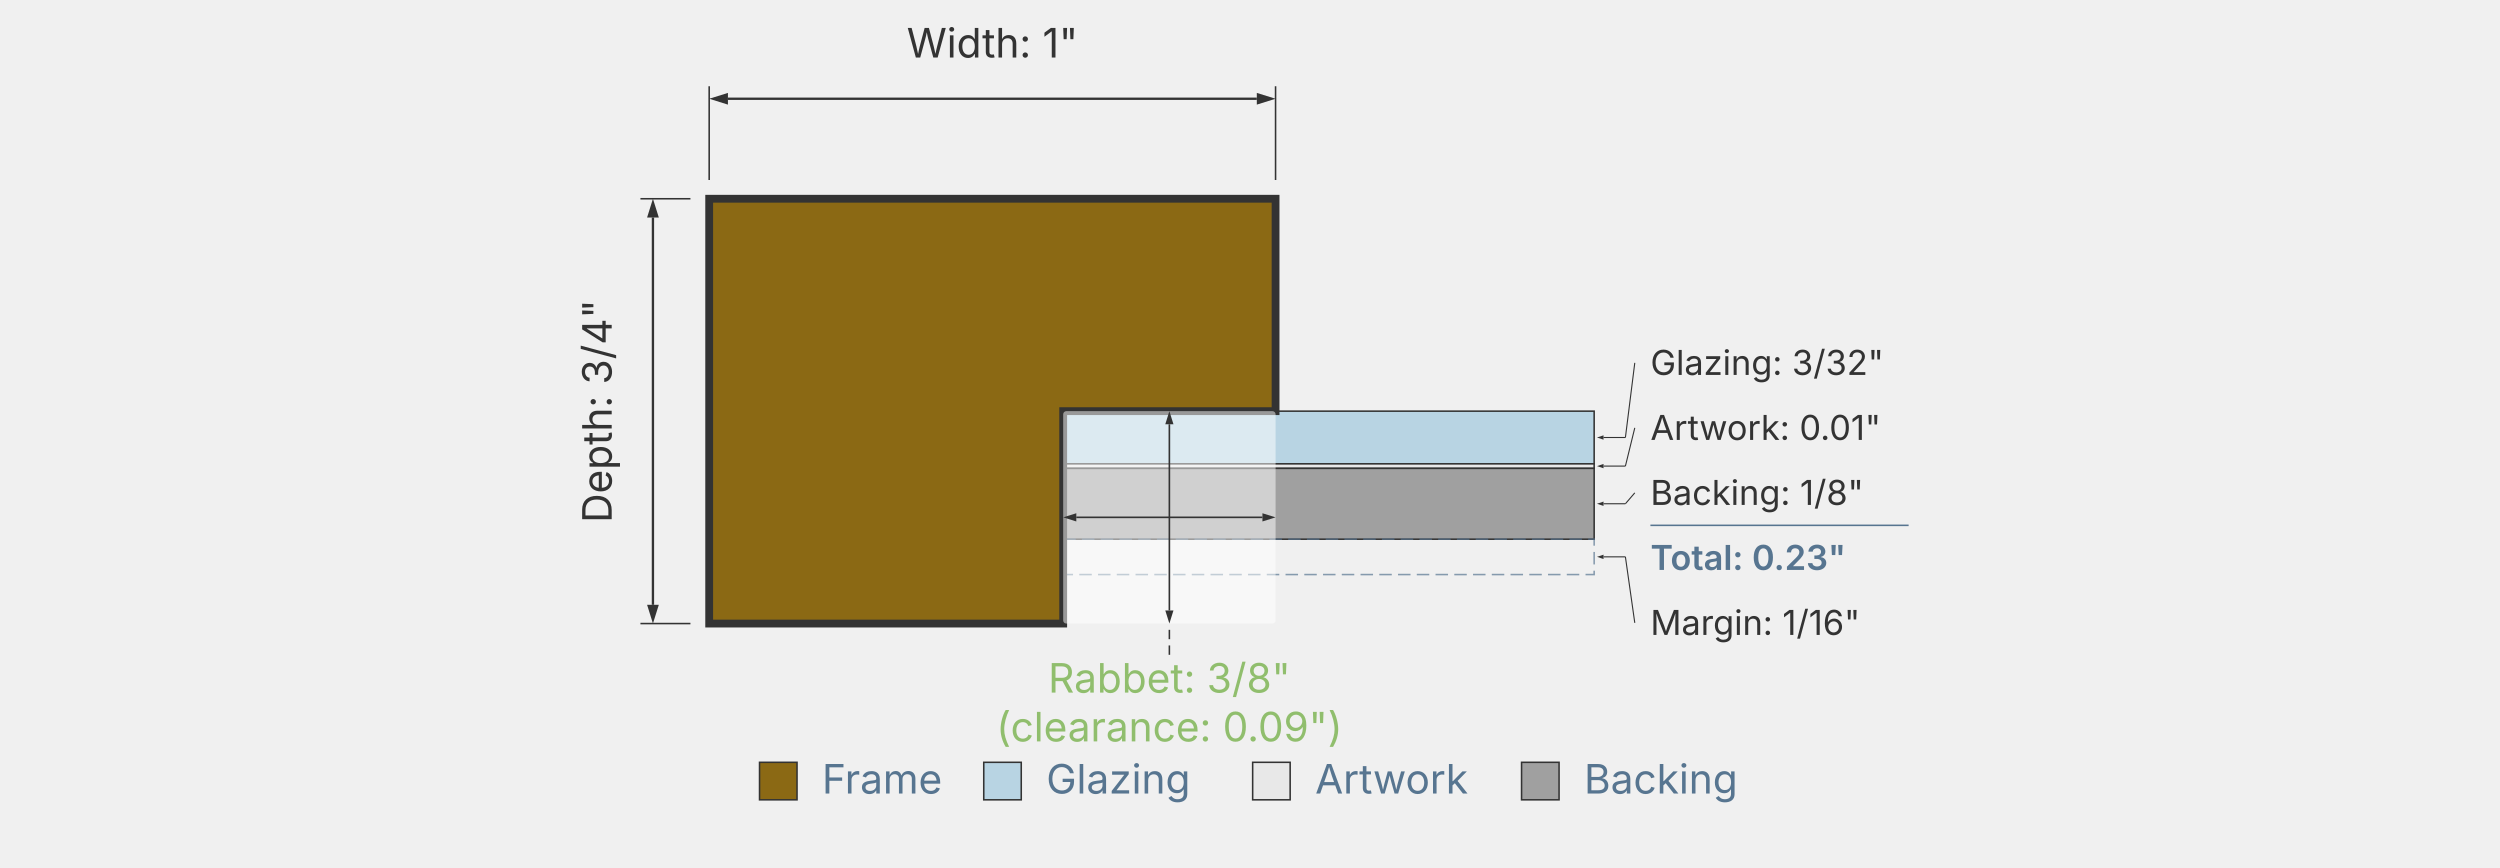
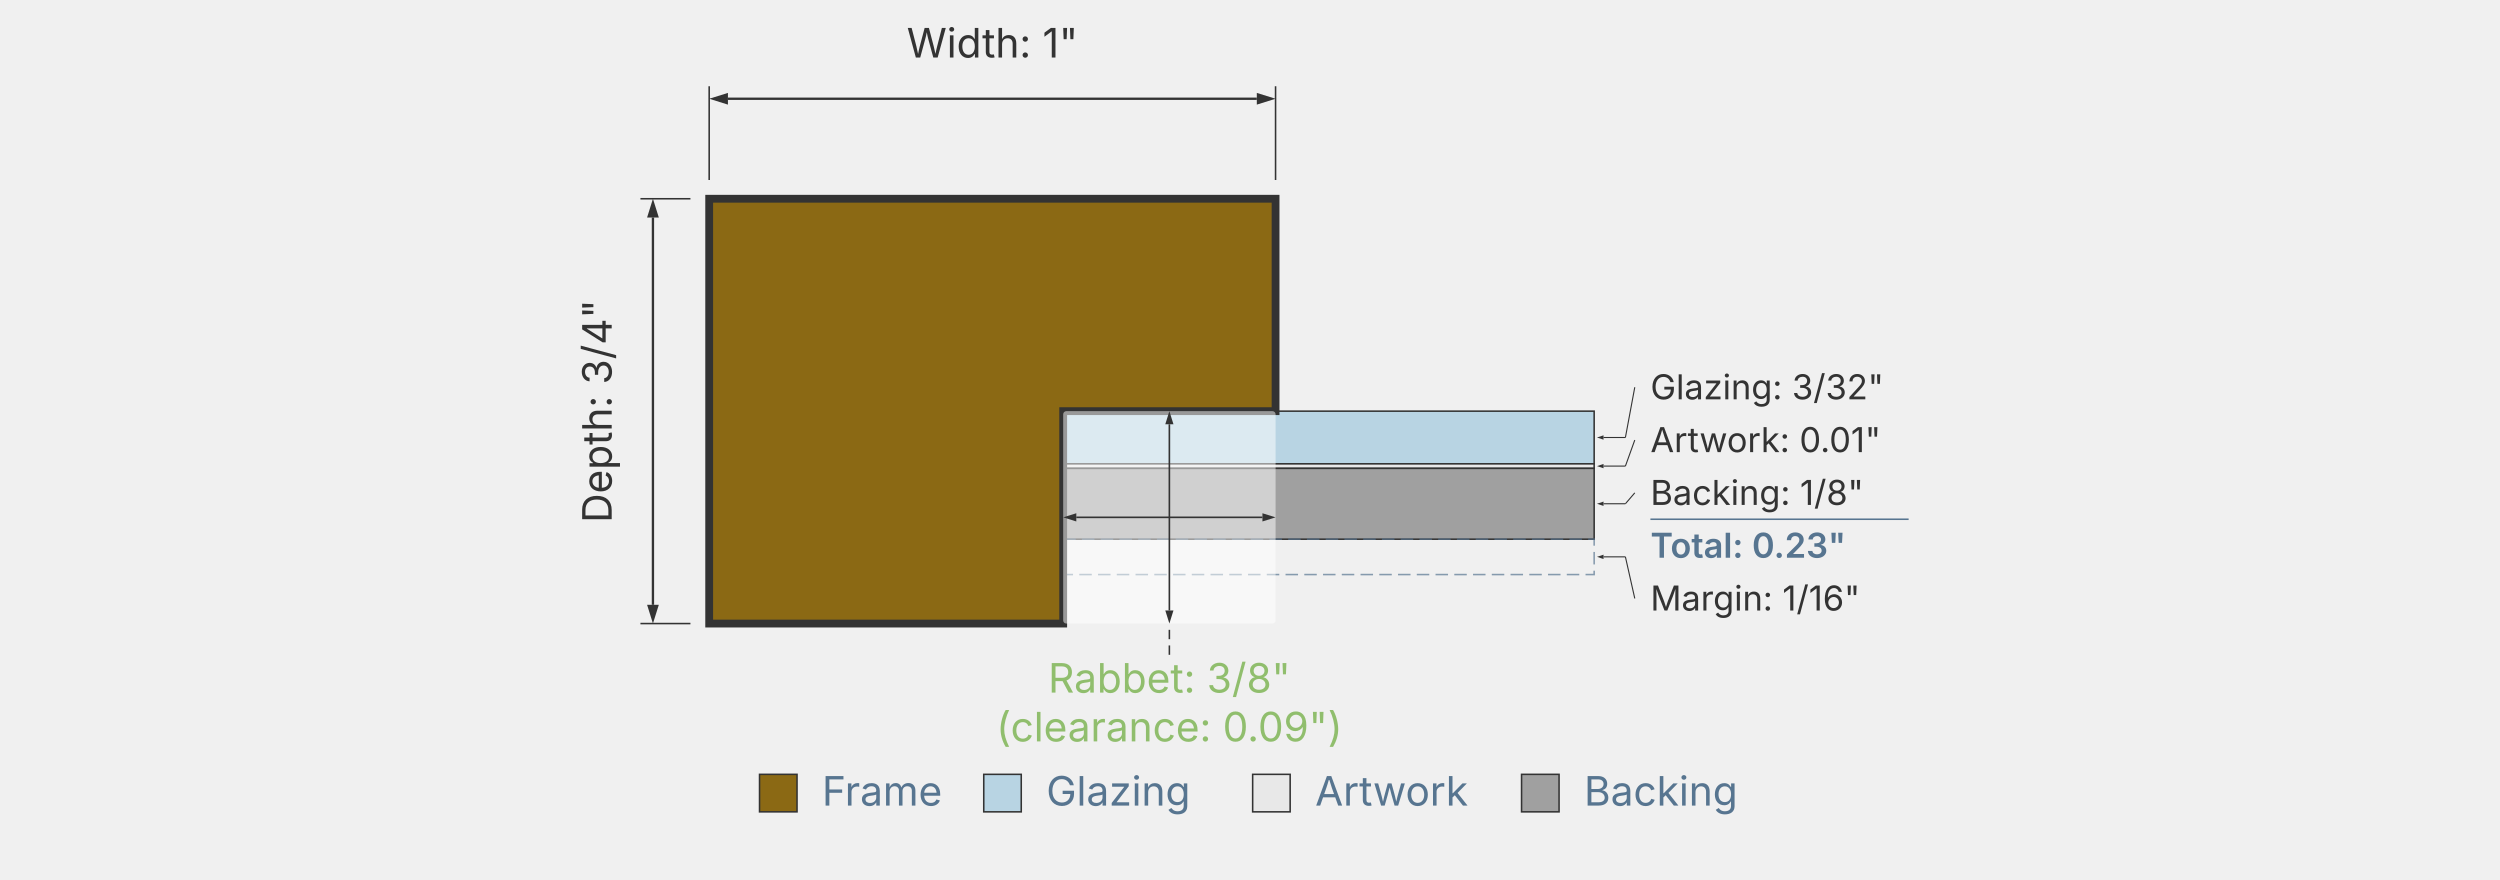
- <svg xmlns="http://www.w3.org/2000/svg" viewBox="0.00 153.23 800.00 277.53">
+ <svg xmlns="http://www.w3.org/2000/svg" viewBox="0.00 153.23 800.00 281.38">
  <g id="section-content" transform="translate(0.00, 0)">
    <g id="section-geometry">
      <rect x="340.22" y="284.80" width="169.91" height="16.86" stroke="#333333" stroke-width="0.5" fill="#B8D4E3" />
      <rect x="340.22" y="301.66" width="169.91" height="1.45" stroke="#333333" stroke-width="0.5" fill="#E8E8E8" />
      <rect x="340.22" y="303.11" width="169.91" height="22.66" stroke="#333333" stroke-width="0.5" fill="#A0A0A0" />
      <rect x="340.22" y="325.76" width="169.91" height="11.33" stroke="#577590" stroke-width="0.5" stroke-dasharray="4,2" fill="none" opacity="0.7" />
      <polygon points="226.94,216.83 408.18,216.83 408.18,284.80 340.22,284.80 340.22,352.77 226.94,352.77" stroke="#333333" stroke-width="2.5" fill="#8B6914" />
    </g>
    <g id="section-dimensions">
      <line x1="220.94" y1="216.83" x2="204.94" y2="216.83" stroke="#333333" stroke-width="0.5" />
      <line x1="220.94" y1="352.77" x2="204.94" y2="352.77" stroke="#333333" stroke-width="0.5" />
      <polygon points="208.94,216.83 207.07,222.83 210.82,222.83" fill="#333333" data-arrow="true" />
      <line x1="208.94" y1="222.83" x2="208.94" y2="346.77" stroke="#333333" stroke-width="0.75" />
      <polygon points="208.94,352.77 210.82,346.77 207.07,346.77" fill="#333333" data-arrow="true" />
      <text x="195.74" y="284.80" fill="#333333" font-family="Inter, system-ui, -apple-system, sans-serif" font-size="13px" text-anchor="middle" transform="rotate(-90 195.74 284.80)">Depth: 3/4"</text>
      <line x1="226.94" y1="210.83" x2="226.94" y2="180.83" stroke="#333333" stroke-width="0.5" />
      <line x1="408.18" y1="210.83" x2="408.18" y2="180.83" stroke="#333333" stroke-width="0.5" />
      <polygon points="226.94,184.83 232.94,186.71 232.94,182.96" fill="#333333" data-arrow="true" />
      <line x1="232.94" y1="184.83" x2="402.18" y2="184.83" stroke="#333333" stroke-width="0.75" />
      <polygon points="408.18,184.83 402.18,182.96 402.18,186.71" fill="#333333" data-arrow="true" />
      <text transform="translate(317.56, 171.63)" fill="#333333" font-family="Inter, system-ui, -apple-system, sans-serif" font-size="13px" text-anchor="middle">Width: 1"</text>
      <rect x="340.22" y="284.80" width="67.97" height="67.97" fill="#FFFFFF" fill-opacity="0.5" stroke="none" rx="1" />
      <polygon points="340.22,318.78 344.42,320.10 344.42,317.47" fill="#333333" data-arrow="true" />
      <line x1="344.42" y1="318.78" x2="403.98" y2="318.78" stroke="#333333" stroke-width="0.525" />
      <polygon points="408.18,318.78 403.98,317.47 403.98,320.10" fill="#333333" data-arrow="true" />
      <polygon points="374.20,284.80 372.89,289.00 375.51,289.00" fill="#333333" data-arrow="true" />
      <line x1="374.20" y1="289.00" x2="374.20" y2="348.57" stroke="#333333" stroke-width="0.525" />
      <polygon points="374.20,352.77 375.51,348.57 372.89,348.57" fill="#333333" data-arrow="true" />
      <polygon points="511.03,293.23 513.13,293.93 513.13,292.53" fill="#333333" data-arrow="true" />
      <line x1="513.13" y1="293.23" x2="520.13" y2="293.23" stroke="#333333" stroke-width="0.35" />
-       <line x1="520.13" y1="293.23" x2="523.13" y2="269.34" stroke="#333333" stroke-width="0.35" />
-       <text transform="translate(528.13, 273.21)" fill="#333333" font-family="Inter, system-ui, -apple-system, sans-serif" font-size="11.0px">Glazing: 3/32"</text>
+       <line x1="520.13" y1="293.23" x2="523.13" y2="277.14" stroke="#333333" stroke-width="0.35" />
+       <text transform="translate(528.13, 281.01)" fill="#333333" font-family="Inter, system-ui, -apple-system, sans-serif" font-size="11.0px">Glazing: 3/32"</text>
      <polygon points="511.03,302.38 513.13,303.08 513.13,301.68" fill="#333333" data-arrow="true" />
      <line x1="513.13" y1="302.38" x2="520.13" y2="302.38" stroke="#333333" stroke-width="0.35" />
-       <line x1="520.13" y1="302.38" x2="523.13" y2="290.14" stroke="#333333" stroke-width="0.35" />
-       <text transform="translate(528.13, 294.01)" fill="#333333" font-family="Inter, system-ui, -apple-system, sans-serif" font-size="11.0px">Artwork: 0.01"</text>
+       <line x1="520.13" y1="302.38" x2="523.13" y2="294.04" stroke="#333333" stroke-width="0.35" />
+       <text transform="translate(528.13, 297.91)" fill="#333333" font-family="Inter, system-ui, -apple-system, sans-serif" font-size="11.0px">Artwork: 0.01"</text>
      <polygon points="511.03,314.43 513.13,315.13 513.13,313.73" fill="#333333" data-arrow="true" />
      <line x1="513.13" y1="314.43" x2="520.13" y2="314.43" stroke="#333333" stroke-width="0.35" />
      <line x1="520.13" y1="314.43" x2="523.13" y2="310.94" stroke="#333333" stroke-width="0.35" />
      <text transform="translate(528.13, 314.81)" fill="#333333" font-family="Inter, system-ui, -apple-system, sans-serif" font-size="11.0px">Backing: 1/8"</text>
-       <line x1="528.13" y1="321.34" x2="610.76" y2="321.34" stroke="#577590" stroke-width="0.5" />
-       <text transform="translate(528.13, 335.61)" fill="#577590" font-family="Inter, system-ui, -apple-system, sans-serif" font-size="11.0px" font-weight="600">Total: 0.23"</text>
+       <line x1="528.13" y1="319.39" x2="610.76" y2="319.39" stroke="#577590" stroke-width="0.5" />
+       <text transform="translate(528.13, 331.71)" fill="#577590" font-family="Inter, system-ui, -apple-system, sans-serif" font-size="11.0px" font-weight="600">Total: 0.23"</text>
      <polygon points="511.03,331.42 513.13,332.12 513.13,330.72" fill="#333333" data-arrow="true" />
      <line x1="513.13" y1="331.42" x2="520.13" y2="331.42" stroke="#333333" stroke-width="0.35" />
-       <line x1="520.13" y1="331.42" x2="523.13" y2="352.54" stroke="#333333" stroke-width="0.35" />
-       <text transform="translate(528.13, 356.41)" fill="#333333" font-family="Inter, system-ui, -apple-system, sans-serif" font-size="11.0px">Margin: 1/16"</text>
+       <line x1="520.13" y1="331.42" x2="523.13" y2="344.74" stroke="#333333" stroke-width="0.35" />
+       <text transform="translate(528.13, 348.61)" fill="#333333" font-family="Inter, system-ui, -apple-system, sans-serif" font-size="11.0px">Margin: 1/16"</text>
      <line x1="374.20" y1="354.77" x2="374.20" y2="362.77" stroke="#333333" stroke-width="0.5" stroke-dasharray="3,2" />
      <text transform="translate(374.20, 374.87)" fill="#90be6d" font-family="Inter, system-ui, -apple-system, sans-serif" font-size="13px" text-anchor="middle">Rabbet: 3/8"</text>
      <text transform="translate(374.20, 390.47)" fill="#90be6d" font-family="Inter, system-ui, -apple-system, sans-serif" font-size="13px" text-anchor="middle">(clearance: 0.09")</text>
    </g>
  </g>
  <g id="legend">
-     <rect x="243.05" y="397.17" width="12" height="12" fill="#8B6914" stroke="#333333" stroke-width="0.5" />
-     <text transform="translate(263.05, 407.17)" fill="#577590" font-family="Inter, system-ui, -apple-system, sans-serif" font-size="13px">Frame</text>
-     <rect x="314.80" y="397.17" width="12" height="12" fill="#B8D4E3" stroke="#333333" stroke-width="0.5" />
-     <text transform="translate(334.80, 407.17)" fill="#577590" font-family="Inter, system-ui, -apple-system, sans-serif" font-size="13px">Glazing</text>
-     <rect x="400.85" y="397.17" width="12" height="12" fill="#E8E8E8" stroke="#333333" stroke-width="0.5" />
-     <text transform="translate(420.85, 407.17)" fill="#577590" font-family="Inter, system-ui, -apple-system, sans-serif" font-size="13px">Artwork</text>
-     <rect x="486.90" y="397.17" width="12" height="12" fill="#A0A0A0" stroke="#333333" stroke-width="0.5" />
-     <text transform="translate(506.90, 407.17)" fill="#577590" font-family="Inter, system-ui, -apple-system, sans-serif" font-size="13px">Backing</text>
+     <rect x="243.05" y="401.02" width="12" height="12" fill="#8B6914" stroke="#333333" stroke-width="0.5" />
+     <text transform="translate(263.05, 411.02)" fill="#577590" font-family="Inter, system-ui, -apple-system, sans-serif" font-size="13px">Frame</text>
+     <rect x="314.80" y="401.02" width="12" height="12" fill="#B8D4E3" stroke="#333333" stroke-width="0.5" />
+     <text transform="translate(334.80, 411.02)" fill="#577590" font-family="Inter, system-ui, -apple-system, sans-serif" font-size="13px">Glazing</text>
+     <rect x="400.85" y="401.02" width="12" height="12" fill="#E8E8E8" stroke="#333333" stroke-width="0.5" />
+     <text transform="translate(420.85, 411.02)" fill="#577590" font-family="Inter, system-ui, -apple-system, sans-serif" font-size="13px">Artwork</text>
+     <rect x="486.90" y="401.02" width="12" height="12" fill="#A0A0A0" stroke="#333333" stroke-width="0.5" />
+     <text transform="translate(506.90, 411.02)" fill="#577590" font-family="Inter, system-ui, -apple-system, sans-serif" font-size="13px">Backing</text>
  </g>
</svg>
